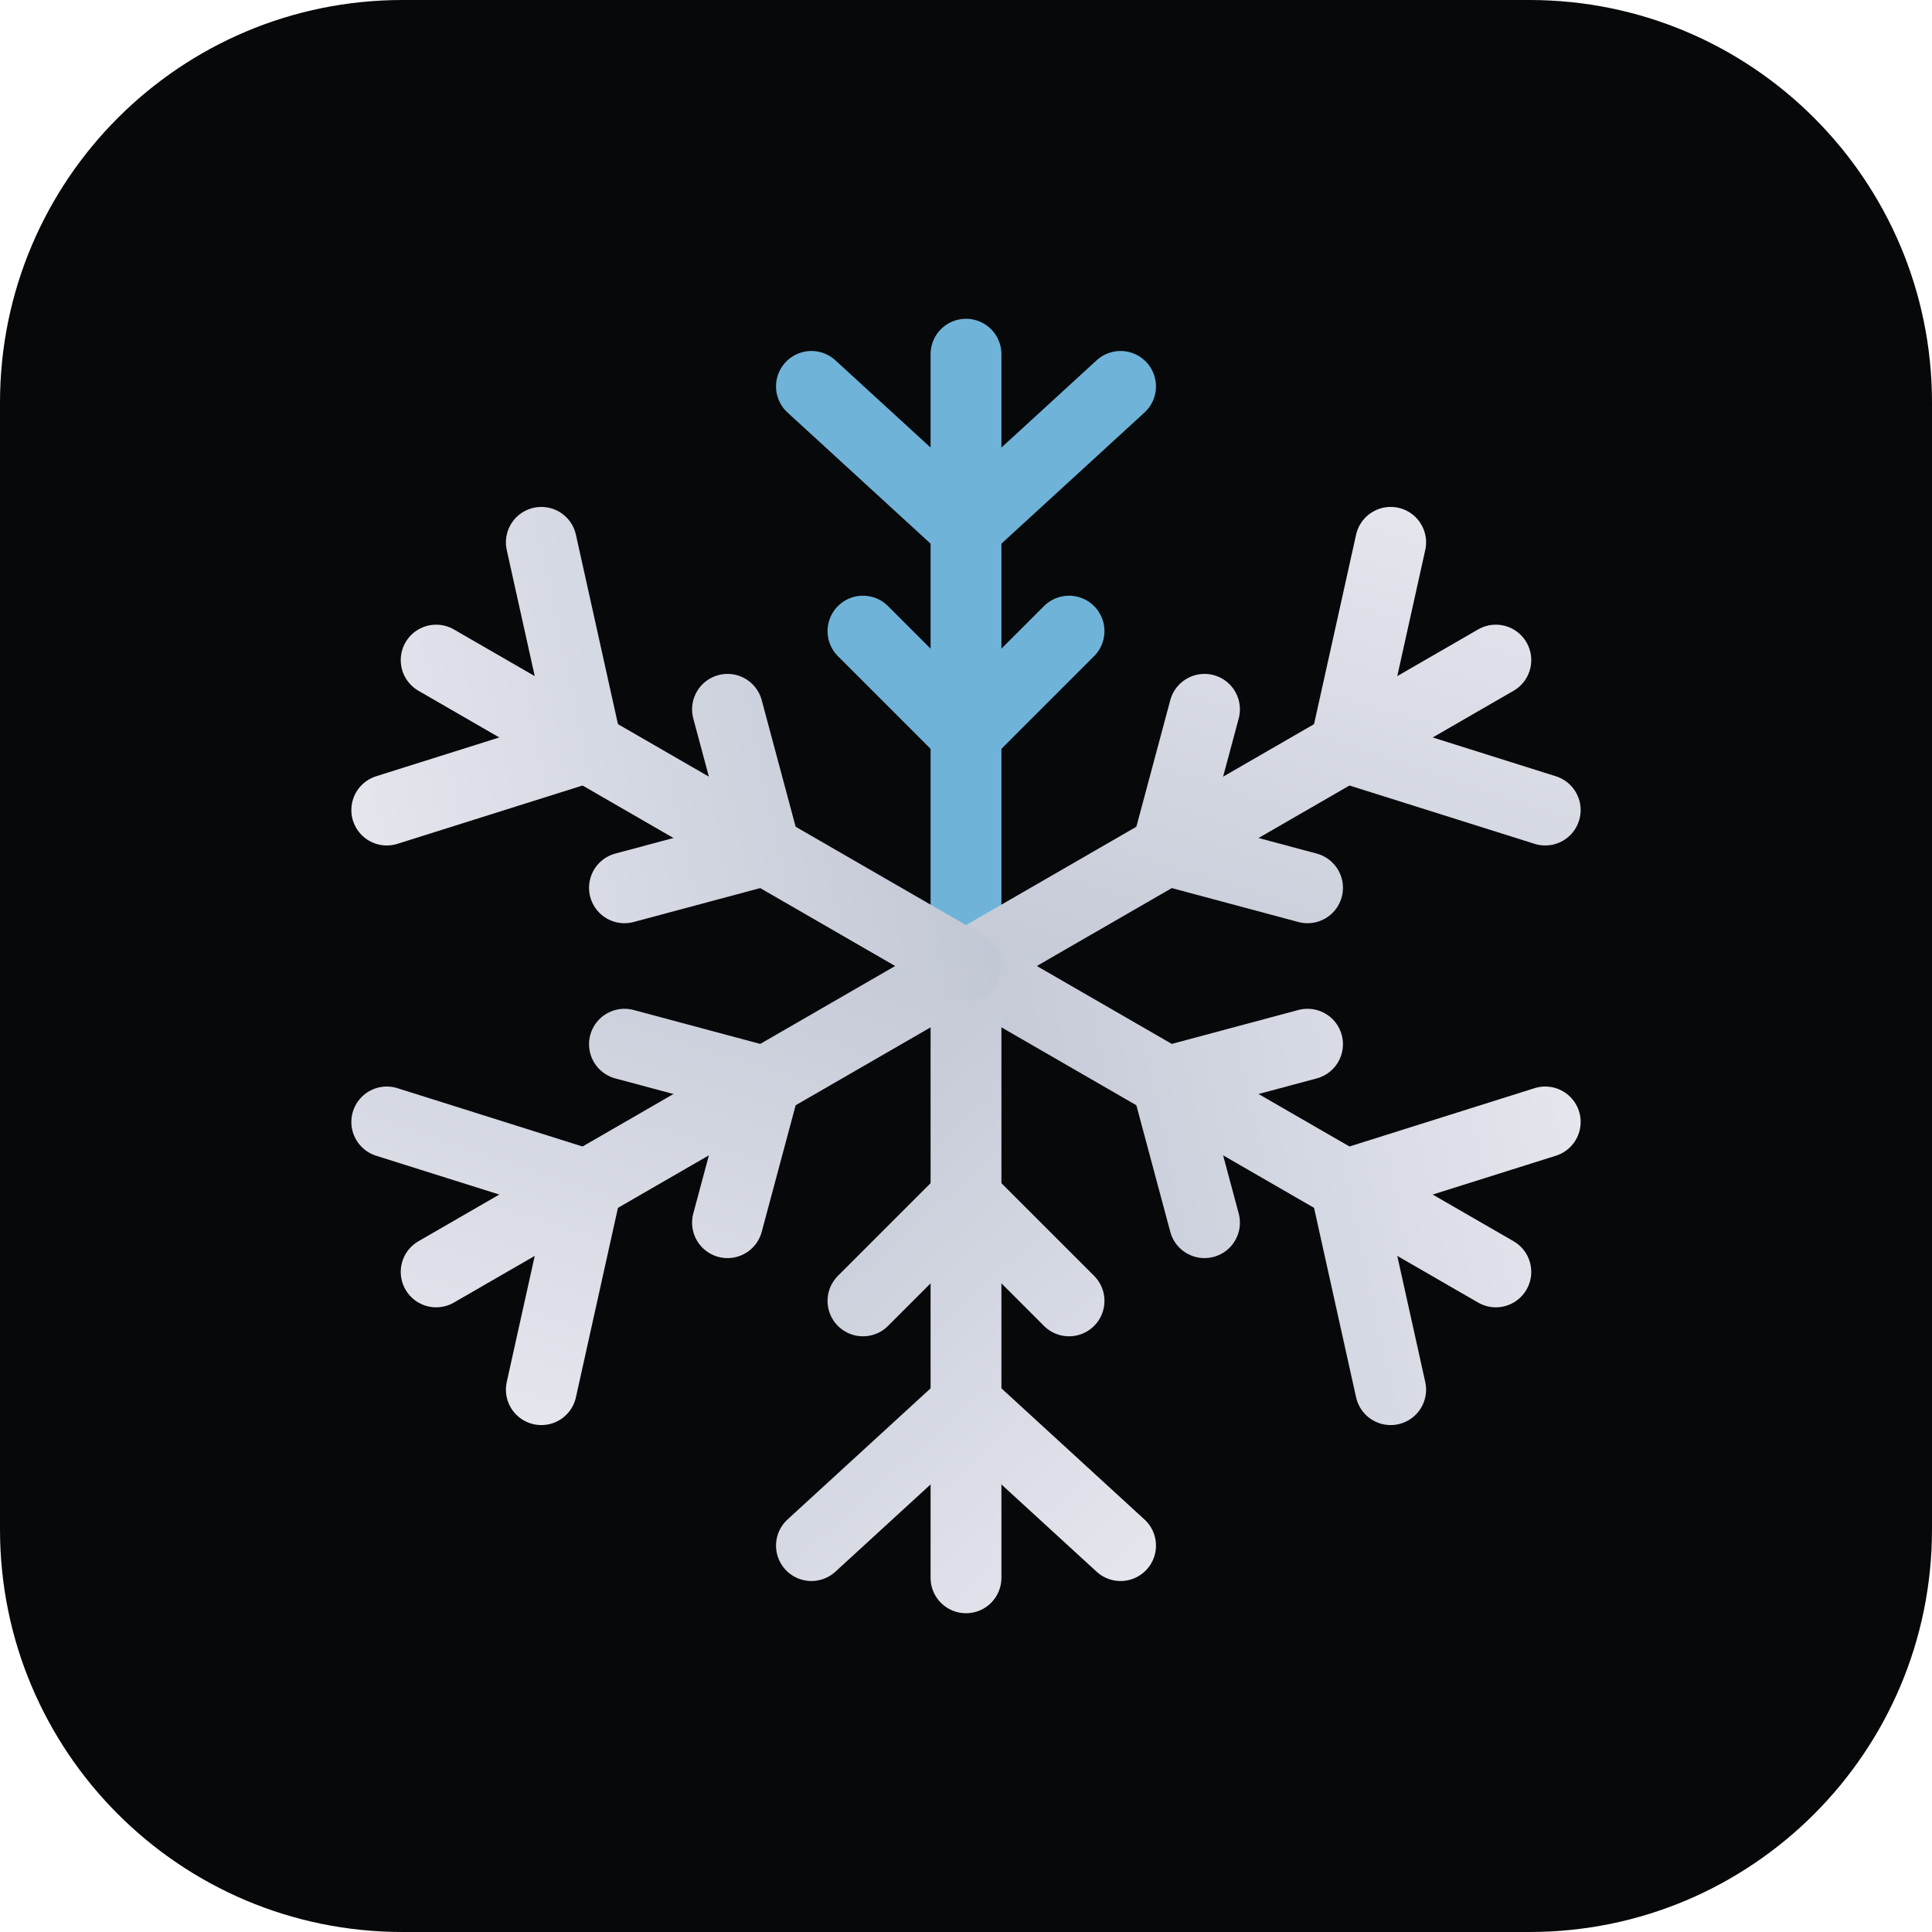
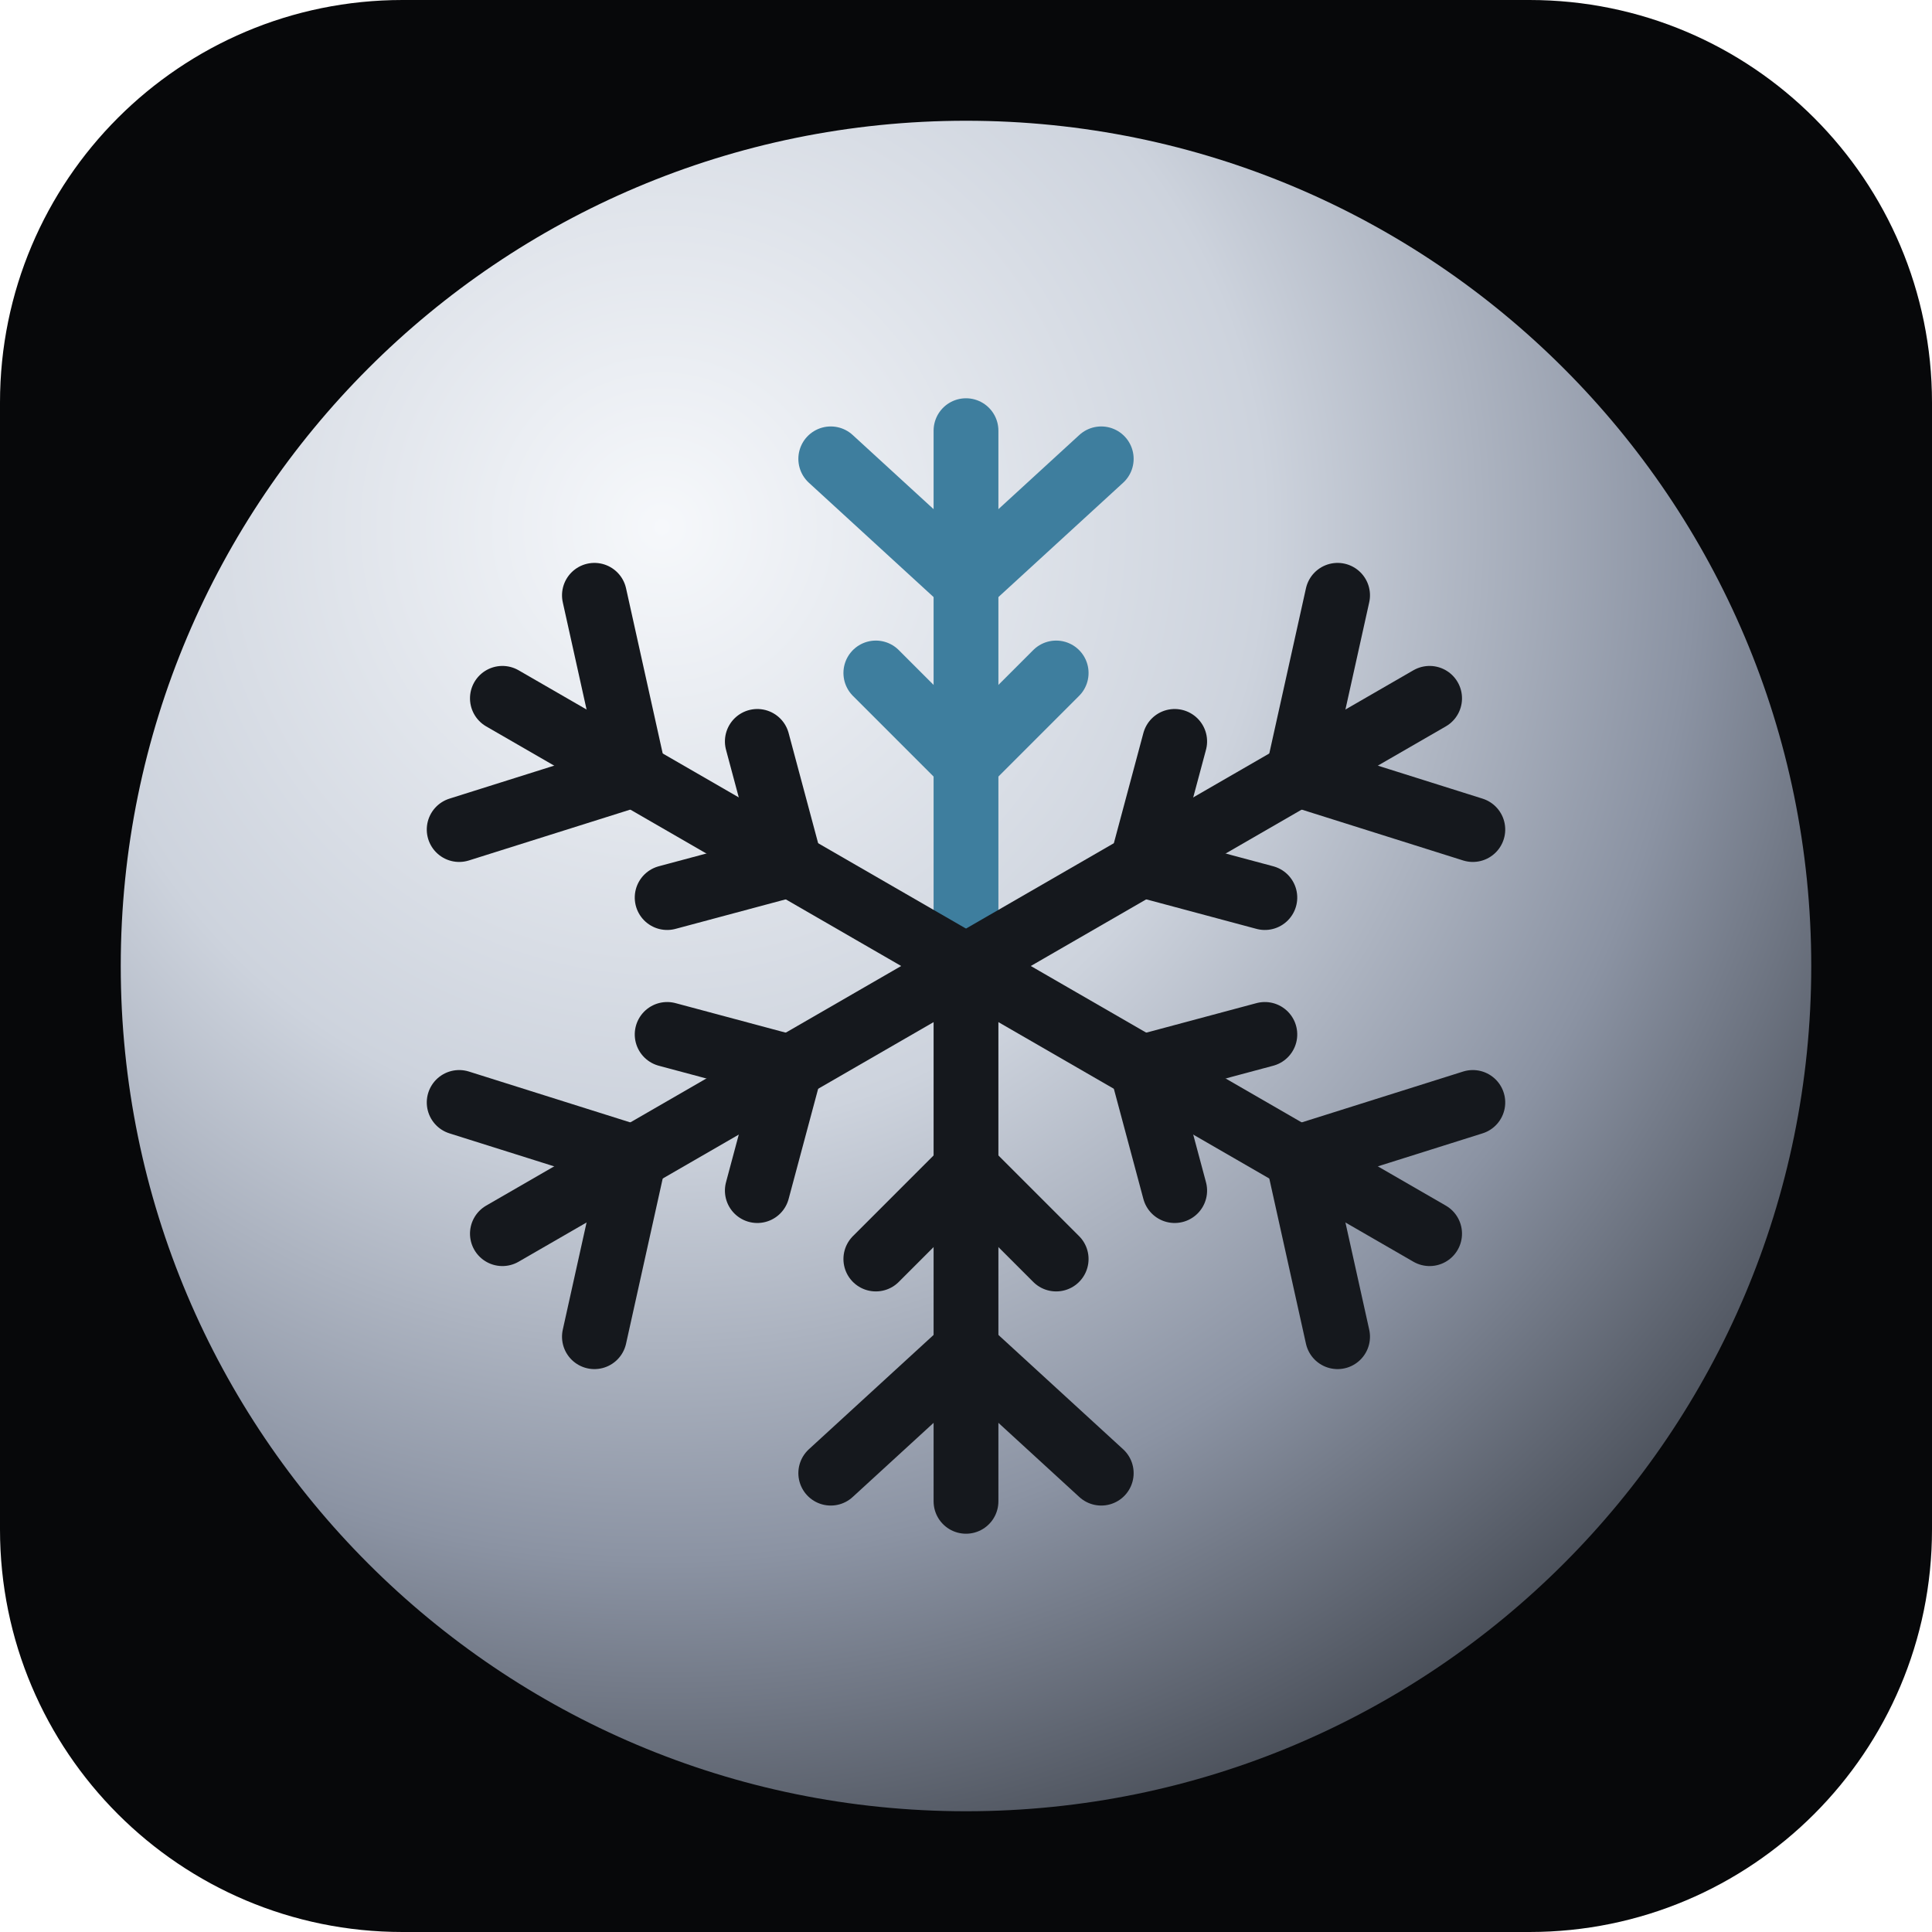
<svg xmlns="http://www.w3.org/2000/svg" viewBox="0 0 24 24" width="24" height="24">
  <rect width="24" height="24" rx="5" fill="#07080a" />
  <defs>
-     <linearGradient id="c" x1="3" y1="2" x2="21" y2="22" gradientUnits="userSpaceOnUse">
-       <stop offset="0" stop-color="#f5f6fa" />
-       <stop offset="0.55" stop-color="#c0c5d3" />
-       <stop offset="1" stop-color="#8b93a6" />
-     </linearGradient>
+     <radialGradient id="chip" cx="32%" cy="24%" r="85%">
+       <stop offset="0" stop-color="#f6f8fb" />
+       <stop offset="0.42" stop-color="#cdd3dd" />
+       <stop offset="0.72" stop-color="#8b93a3" />
+       <stop offset="1" stop-color="#41464f" />
+     </radialGradient>
  </defs>
-   <g fill="none" stroke-width="1.1" stroke-linecap="round" transform="translate(2.4 2.4) scale(0.8)">
-     <g stroke="#6fb3d9" transform="rotate(0 12 12)">
+   <circle cx="12" cy="12" r="10.5" fill="url(#chip)" />
+   <g fill="none" stroke-width="1.15" stroke-linecap="round" transform="translate(3.6 3.6) scale(0.7)">
+     <g stroke="#3e7e9e" transform="rotate(0 12 12)">
      <line x1="12" y1="12" x2="12" y2="2.5" />
      <line x1="12" y1="5.2" x2="9.6" y2="3" />
      <line x1="12" y1="5.2" x2="14.4" y2="3" />
      <line x1="12" y1="8.4" x2="10.4" y2="6.8" />
      <line x1="12" y1="8.4" x2="13.6" y2="6.8" />
    </g>
-     <g stroke="url(#c)">
+     <g stroke="#15181d">
      <g transform="rotate(60 12 12)">
        <line x1="12" y1="12" x2="12" y2="2.5" />
        <line x1="12" y1="5.2" x2="9.6" y2="3" />
        <line x1="12" y1="5.2" x2="14.4" y2="3" />
        <line x1="12" y1="8.4" x2="10.4" y2="6.8" />
        <line x1="12" y1="8.4" x2="13.6" y2="6.8" />
      </g>
      <g transform="rotate(120 12 12)">
        <line x1="12" y1="12" x2="12" y2="2.5" />
        <line x1="12" y1="5.2" x2="9.6" y2="3" />
        <line x1="12" y1="5.2" x2="14.4" y2="3" />
        <line x1="12" y1="8.4" x2="10.4" y2="6.8" />
        <line x1="12" y1="8.4" x2="13.6" y2="6.8" />
      </g>
      <g transform="rotate(180 12 12)">
        <line x1="12" y1="12" x2="12" y2="2.5" />
        <line x1="12" y1="5.2" x2="9.6" y2="3" />
        <line x1="12" y1="5.2" x2="14.4" y2="3" />
        <line x1="12" y1="8.4" x2="10.4" y2="6.8" />
        <line x1="12" y1="8.4" x2="13.6" y2="6.8" />
      </g>
      <g transform="rotate(240 12 12)">
        <line x1="12" y1="12" x2="12" y2="2.5" />
        <line x1="12" y1="5.2" x2="9.6" y2="3" />
        <line x1="12" y1="5.2" x2="14.4" y2="3" />
        <line x1="12" y1="8.4" x2="10.4" y2="6.8" />
        <line x1="12" y1="8.4" x2="13.6" y2="6.8" />
      </g>
      <g transform="rotate(300 12 12)">
        <line x1="12" y1="12" x2="12" y2="2.5" />
        <line x1="12" y1="5.2" x2="9.6" y2="3" />
        <line x1="12" y1="5.2" x2="14.4" y2="3" />
        <line x1="12" y1="8.4" x2="10.4" y2="6.8" />
        <line x1="12" y1="8.4" x2="13.6" y2="6.8" />
      </g>
    </g>
  </g>
</svg>
